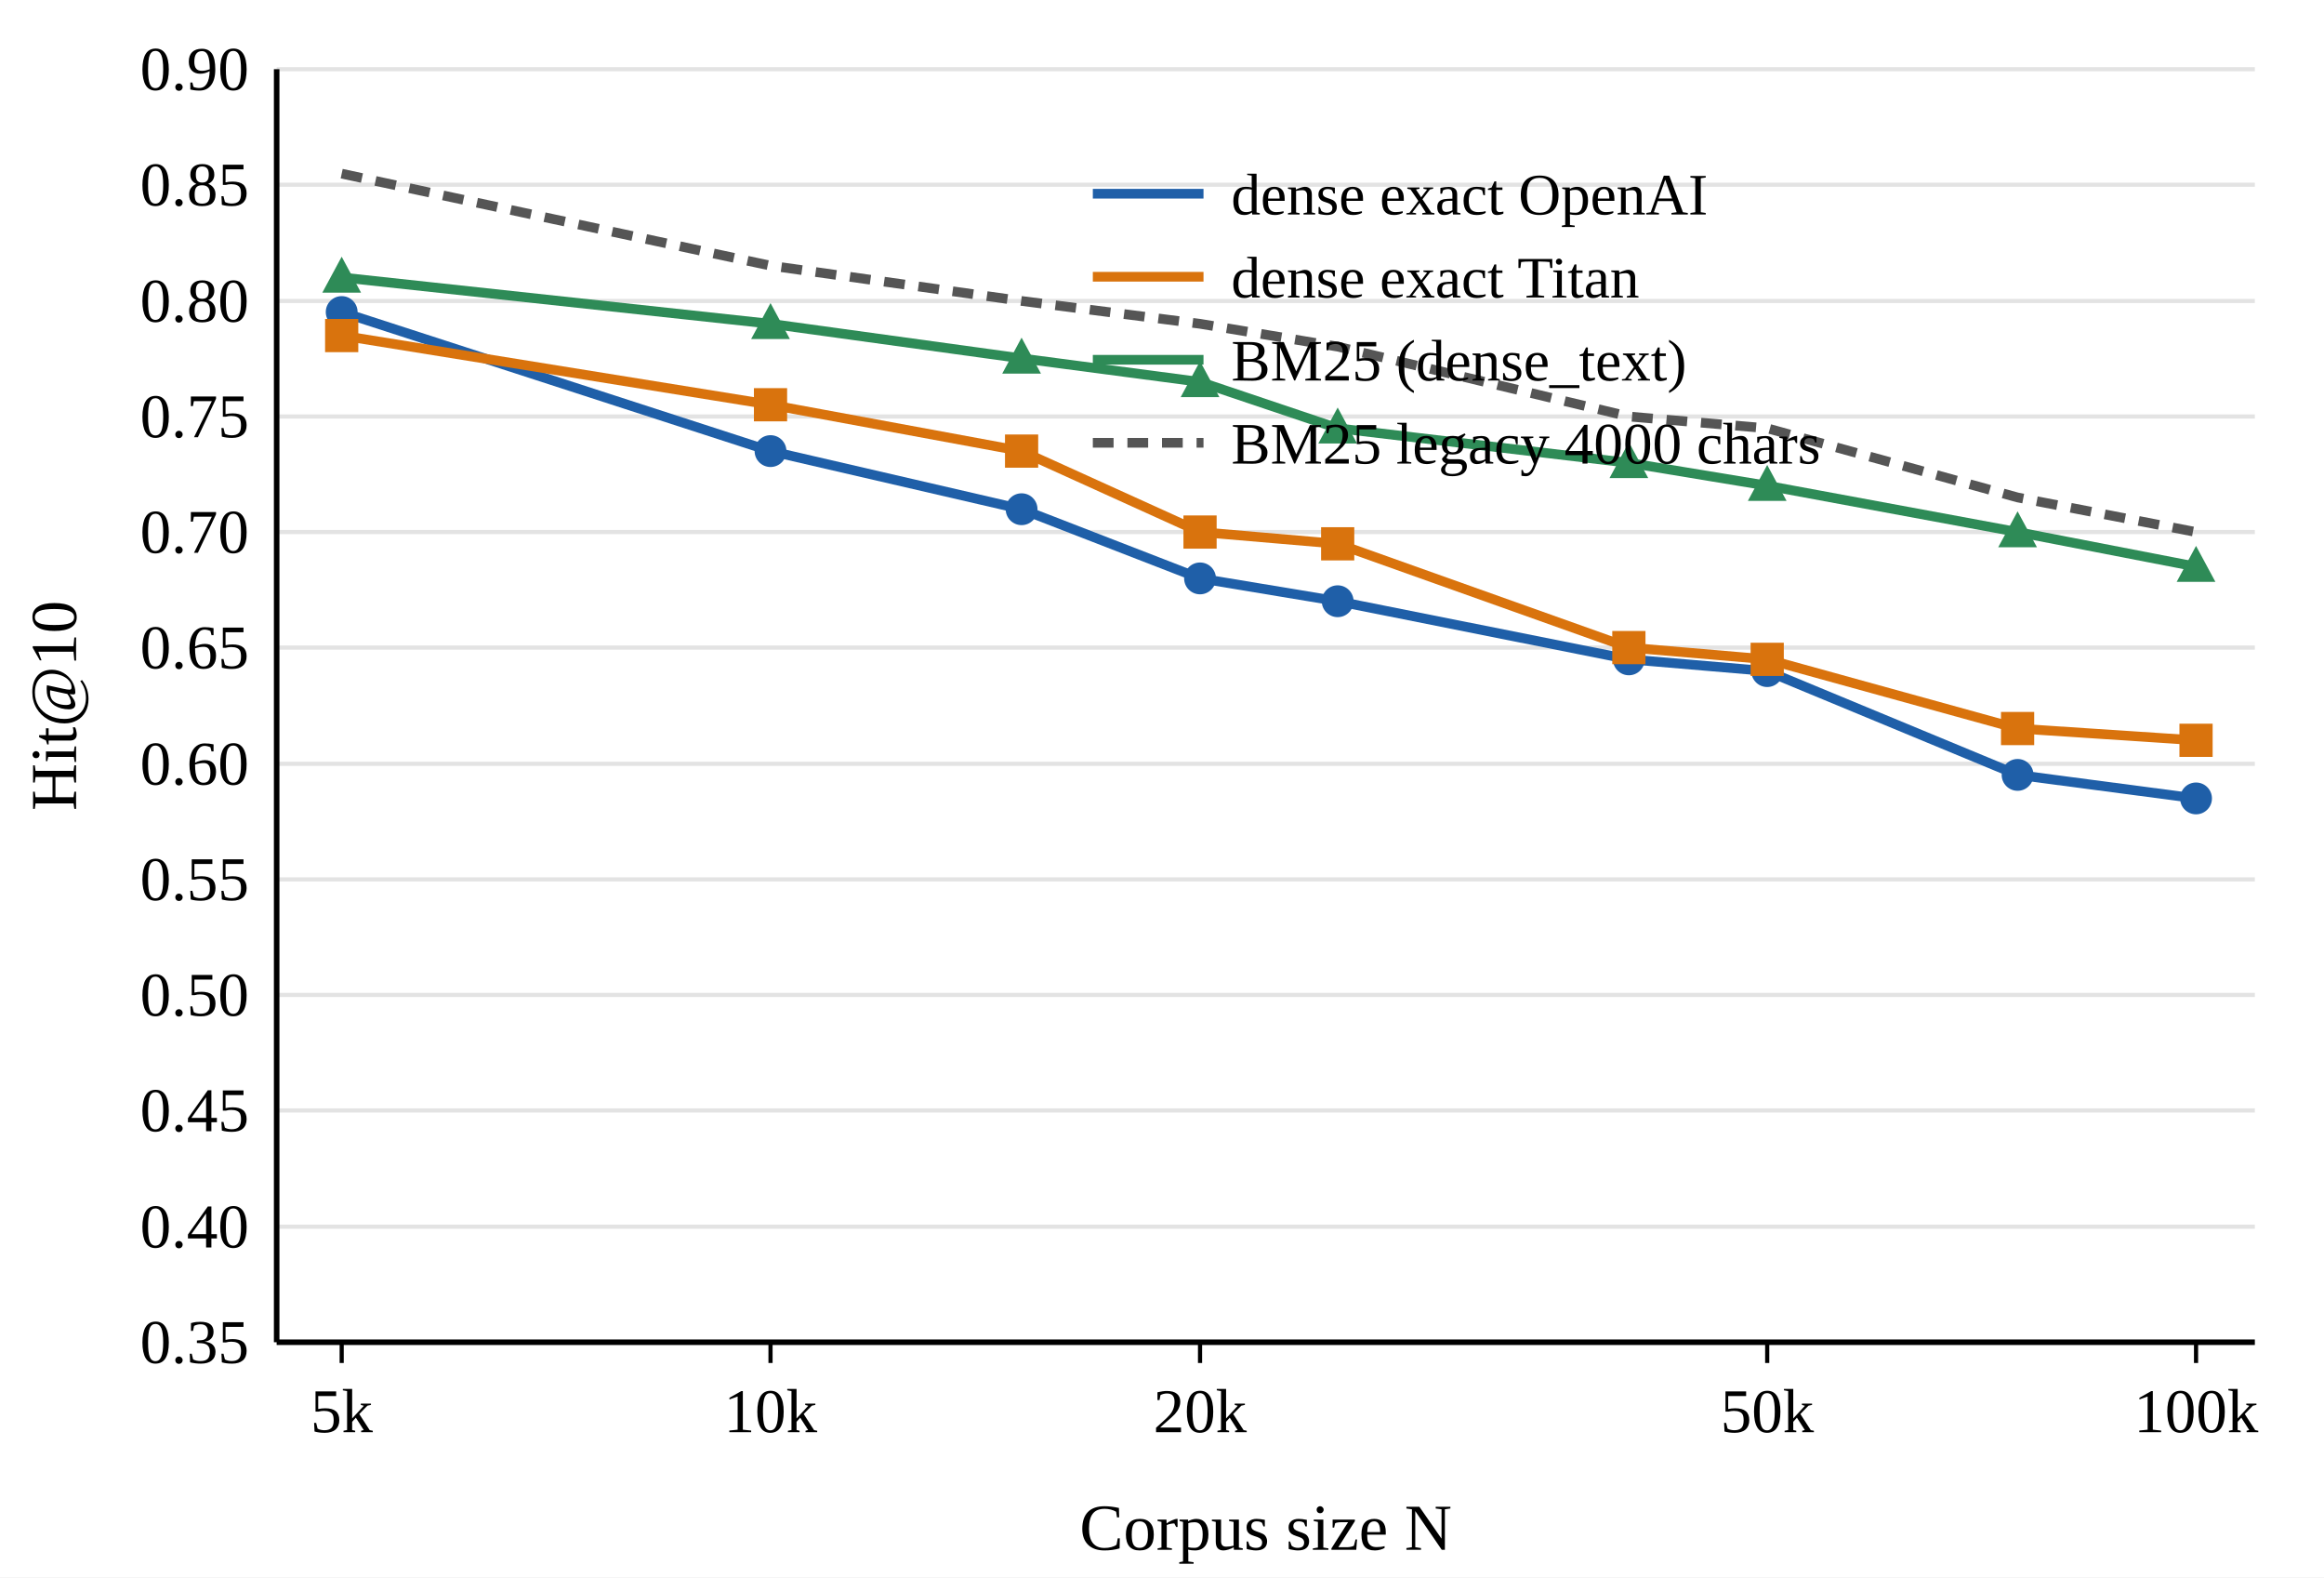
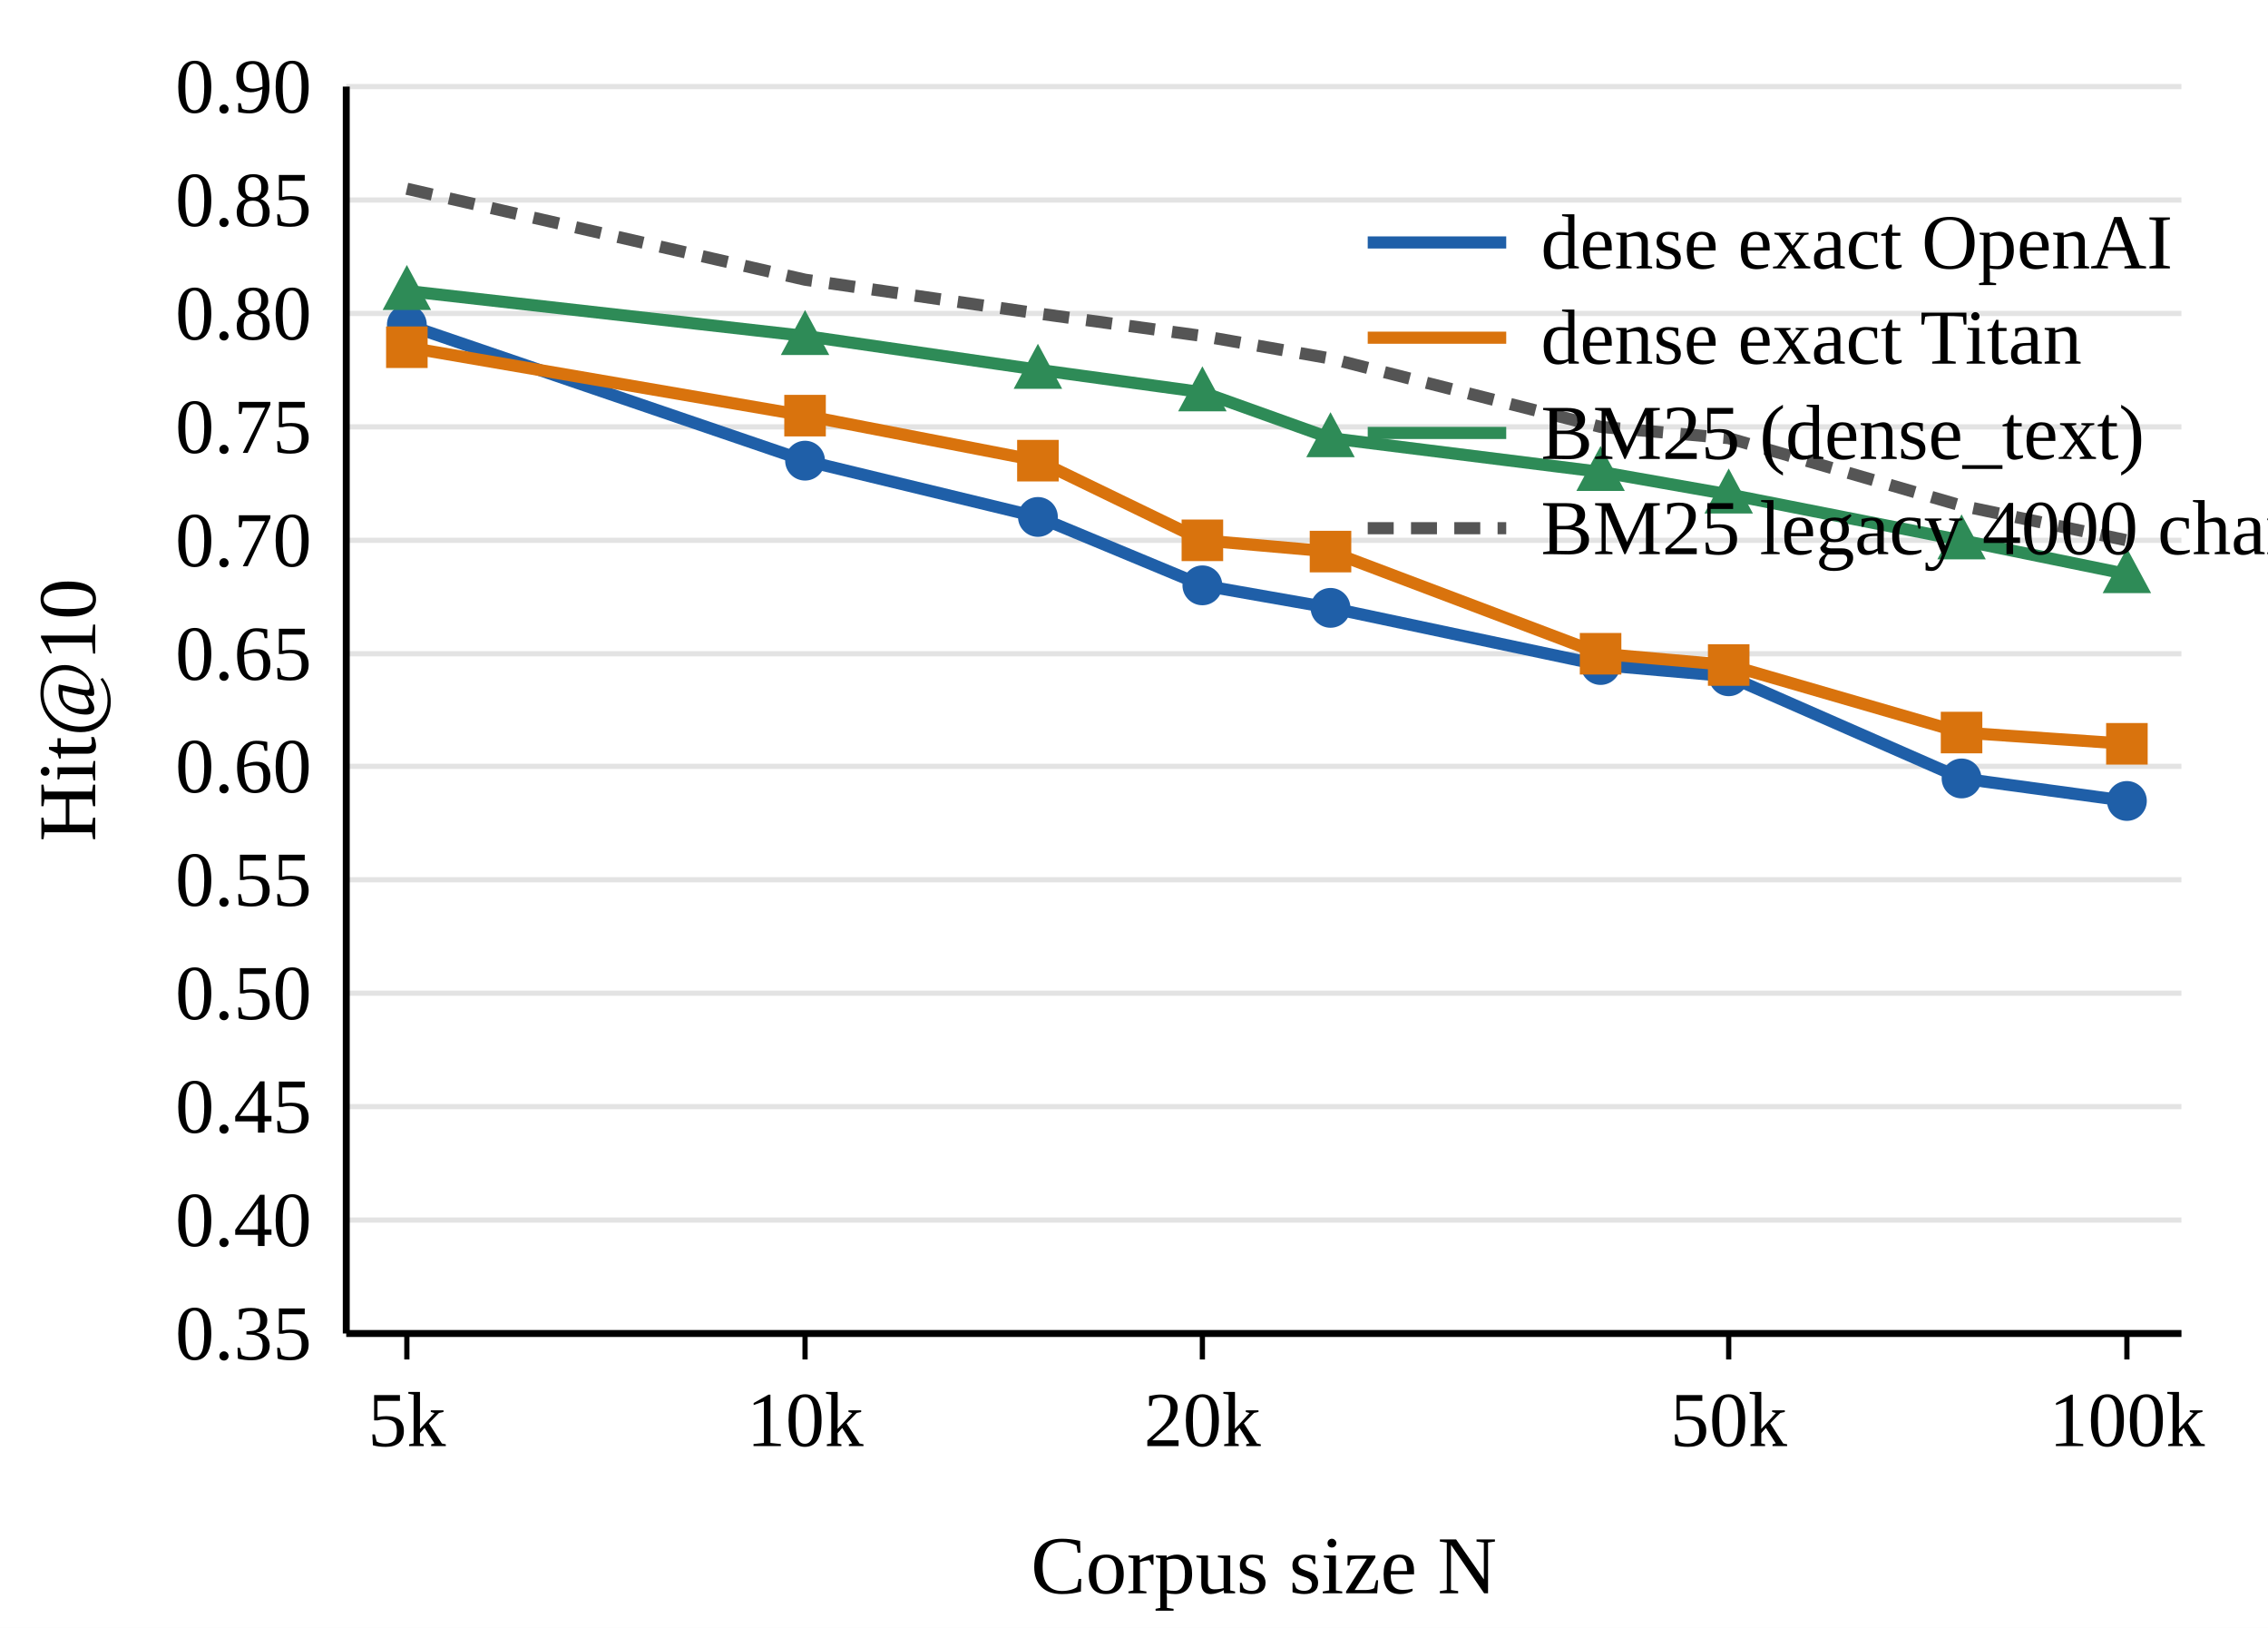
- <svg xmlns="http://www.w3.org/2000/svg" width="336" height="228" viewBox="0 0 336 228" font-family="Times New Roman, Times, serif">
-   <rect width="336" height="228" fill="#fff" />
-   <line x1="40" x2="326" y1="194.0" y2="194.0" stroke="#e3e3e3" stroke-width="0.6" />
-   <text x="36" y="197.0" font-size="9" text-anchor="end">0.35</text>
-   <line x1="40" x2="326" y1="177.3" y2="177.3" stroke="#e3e3e3" stroke-width="0.6" />
-   <text x="36" y="180.3" font-size="9" text-anchor="end">0.40</text>
-   <line x1="40" x2="326" y1="160.5" y2="160.5" stroke="#e3e3e3" stroke-width="0.6" />
-   <text x="36" y="163.5" font-size="9" text-anchor="end">0.45</text>
-   <line x1="40" x2="326" y1="143.8" y2="143.8" stroke="#e3e3e3" stroke-width="0.6" />
-   <text x="36" y="146.8" font-size="9" text-anchor="end">0.50</text>
-   <line x1="40" x2="326" y1="127.1" y2="127.1" stroke="#e3e3e3" stroke-width="0.6" />
-   <text x="36" y="130.1" font-size="9" text-anchor="end">0.55</text>
-   <line x1="40" x2="326" y1="110.4" y2="110.4" stroke="#e3e3e3" stroke-width="0.6" />
-   <text x="36" y="113.4" font-size="9" text-anchor="end">0.60</text>
-   <line x1="40" x2="326" y1="93.6" y2="93.6" stroke="#e3e3e3" stroke-width="0.6" />
-   <text x="36" y="96.6" font-size="9" text-anchor="end">0.65</text>
-   <line x1="40" x2="326" y1="76.9" y2="76.9" stroke="#e3e3e3" stroke-width="0.6" />
-   <text x="36" y="79.9" font-size="9" text-anchor="end">0.70</text>
-   <line x1="40" x2="326" y1="60.2" y2="60.2" stroke="#e3e3e3" stroke-width="0.6" />
-   <text x="36" y="63.2" font-size="9" text-anchor="end">0.75</text>
-   <line x1="40" x2="326" y1="43.5" y2="43.5" stroke="#e3e3e3" stroke-width="0.6" />
-   <text x="36" y="46.5" font-size="9" text-anchor="end">0.80</text>
-   <line x1="40" x2="326" y1="26.7" y2="26.7" stroke="#e3e3e3" stroke-width="0.6" />
-   <text x="36" y="29.7" font-size="9" text-anchor="end">0.85</text>
-   <line x1="40" x2="326" y1="10.0" y2="10.0" stroke="#e3e3e3" stroke-width="0.6" />
+ <svg xmlns="http://www.w3.org/2000/svg" width="262" height="188" viewBox="0 0 262 188" font-family="Times New Roman, Times, serif">
+   <rect width="262" height="188" fill="#fff" />
+   <line x1="40" x2="252" y1="154.0" y2="154.0" stroke="#e3e3e3" stroke-width="0.6" />
+   <text x="36" y="157.0" font-size="9" text-anchor="end">0.35</text>
+   <line x1="40" x2="252" y1="140.9" y2="140.9" stroke="#e3e3e3" stroke-width="0.6" />
+   <text x="36" y="143.9" font-size="9" text-anchor="end">0.40</text>
+   <line x1="40" x2="252" y1="127.8" y2="127.8" stroke="#e3e3e3" stroke-width="0.6" />
+   <text x="36" y="130.8" font-size="9" text-anchor="end">0.45</text>
+   <line x1="40" x2="252" y1="114.7" y2="114.7" stroke="#e3e3e3" stroke-width="0.6" />
+   <text x="36" y="117.7" font-size="9" text-anchor="end">0.50</text>
+   <line x1="40" x2="252" y1="101.6" y2="101.6" stroke="#e3e3e3" stroke-width="0.6" />
+   <text x="36" y="104.6" font-size="9" text-anchor="end">0.55</text>
+   <line x1="40" x2="252" y1="88.5" y2="88.5" stroke="#e3e3e3" stroke-width="0.6" />
+   <text x="36" y="91.5" font-size="9" text-anchor="end">0.60</text>
+   <line x1="40" x2="252" y1="75.5" y2="75.5" stroke="#e3e3e3" stroke-width="0.6" />
+   <text x="36" y="78.5" font-size="9" text-anchor="end">0.65</text>
+   <line x1="40" x2="252" y1="62.4" y2="62.4" stroke="#e3e3e3" stroke-width="0.6" />
+   <text x="36" y="65.4" font-size="9" text-anchor="end">0.70</text>
+   <line x1="40" x2="252" y1="49.3" y2="49.3" stroke="#e3e3e3" stroke-width="0.6" />
+   <text x="36" y="52.3" font-size="9" text-anchor="end">0.75</text>
+   <line x1="40" x2="252" y1="36.2" y2="36.2" stroke="#e3e3e3" stroke-width="0.6" />
+   <text x="36" y="39.2" font-size="9" text-anchor="end">0.80</text>
+   <line x1="40" x2="252" y1="23.1" y2="23.1" stroke="#e3e3e3" stroke-width="0.6" />
+   <text x="36" y="26.1" font-size="9" text-anchor="end">0.85</text>
+   <line x1="40" x2="252" y1="10.0" y2="10.0" stroke="#e3e3e3" stroke-width="0.6" />
  <text x="36" y="13.0" font-size="9" text-anchor="end">0.90</text>
-   <line x1="49.4" x2="49.4" y1="194" y2="197" stroke="#000" stroke-width="0.6" />
-   <text x="49.4" y="207" font-size="9" text-anchor="middle">5k</text>
-   <line x1="111.4" x2="111.4" y1="194" y2="197" stroke="#000" stroke-width="0.6" />
-   <text x="111.4" y="207" font-size="9" text-anchor="middle">10k</text>
-   <line x1="173.5" x2="173.5" y1="194" y2="197" stroke="#000" stroke-width="0.6" />
-   <text x="173.5" y="207" font-size="9" text-anchor="middle">20k</text>
-   <line x1="255.5" x2="255.5" y1="194" y2="197" stroke="#000" stroke-width="0.6" />
-   <text x="255.5" y="207" font-size="9" text-anchor="middle">50k</text>
-   <line x1="317.5" x2="317.5" y1="194" y2="197" stroke="#000" stroke-width="0.6" />
-   <text x="317.5" y="207" font-size="9" text-anchor="middle">100k</text>
-   <line x1="40" x2="326" y1="194" y2="194" stroke="#000" stroke-width="0.8" />
-   <line x1="40" x2="40" y1="10" y2="194" stroke="#000" stroke-width="0.8" />
-   <text x="183.0" y="224" font-size="9.5" text-anchor="middle">Corpus size N</text>
-   <text x="11" y="102.0" font-size="9.5" text-anchor="middle" transform="rotate(-90 11 102.0)">Hit@10</text>
-   <polyline points="49.4,45.1 111.4,65.2 147.7,73.6 173.5,83.6 193.4,86.9 235.5,95.3 255.5,97.0 291.7,112.0 317.5,115.4" fill="none" stroke="#1f5fa8" stroke-width="1.4" />
-   <circle cx="49.4" cy="45.1" r="2.3" fill="#1f5fa8" />
-   <circle cx="111.4" cy="65.2" r="2.3" fill="#1f5fa8" />
-   <circle cx="147.7" cy="73.6" r="2.3" fill="#1f5fa8" />
-   <circle cx="173.5" cy="83.6" r="2.3" fill="#1f5fa8" />
-   <circle cx="193.4" cy="86.9" r="2.3" fill="#1f5fa8" />
-   <circle cx="235.5" cy="95.3" r="2.3" fill="#1f5fa8" />
-   <circle cx="255.5" cy="97.0" r="2.3" fill="#1f5fa8" />
-   <circle cx="291.7" cy="112.0" r="2.3" fill="#1f5fa8" />
-   <circle cx="317.5" cy="115.4" r="2.3" fill="#1f5fa8" />
-   <polyline points="49.4,48.5 111.4,58.5 147.7,65.2 173.5,76.9 193.4,78.6 235.5,93.6 255.5,95.3 291.7,105.3 317.5,107.0" fill="none" stroke="#d9730d" stroke-width="1.4" />
-   <rect x="47.0" y="46.1" width="4.8" height="4.8" fill="#d9730d" />
-   <rect x="109.0" y="56.1" width="4.8" height="4.8" fill="#d9730d" />
-   <rect x="145.3" y="62.8" width="4.8" height="4.8" fill="#d9730d" />
-   <rect x="171.1" y="74.5" width="4.8" height="4.8" fill="#d9730d" />
-   <rect x="191.0" y="76.2" width="4.8" height="4.8" fill="#d9730d" />
-   <rect x="233.1" y="91.2" width="4.8" height="4.8" fill="#d9730d" />
-   <rect x="253.1" y="92.9" width="4.8" height="4.8" fill="#d9730d" />
-   <rect x="289.3" y="102.9" width="4.8" height="4.8" fill="#d9730d" />
-   <rect x="315.1" y="104.6" width="4.8" height="4.8" fill="#d9730d" />
-   <polyline points="49.4,40.1 111.4,46.8 147.7,51.8 173.5,55.2 193.4,61.9 235.5,66.9 255.5,70.2 291.7,76.9 317.5,81.9" fill="none" stroke="#2e8b57" stroke-width="1.4" />
-   <polygon points="49.4,37.1 46.6,42.3 52.2,42.3" fill="#2e8b57" />
-   <polygon points="111.4,43.8 108.6,49.0 114.2,49.0" fill="#2e8b57" />
-   <polygon points="147.7,48.8 144.9,54.0 150.5,54.0" fill="#2e8b57" />
-   <polygon points="173.5,52.2 170.7,57.4 176.3,57.4" fill="#2e8b57" />
-   <polygon points="193.4,58.9 190.6,64.1 196.2,64.1" fill="#2e8b57" />
-   <polygon points="235.5,63.9 232.7,69.1 238.3,69.1" fill="#2e8b57" />
-   <polygon points="255.5,67.2 252.7,72.4 258.3,72.4" fill="#2e8b57" />
-   <polygon points="291.7,73.9 288.9,79.1 294.5,79.1" fill="#2e8b57" />
-   <polygon points="317.5,78.9 314.7,84.1 320.3,84.1" fill="#2e8b57" />
-   <polyline points="49.4,25.1 111.4,38.4 147.7,43.5 173.5,46.8 193.4,50.1 235.5,60.2 255.5,61.9 291.7,71.9 317.5,76.9" fill="none" stroke="#555555" stroke-width="1.4" stroke-dasharray="3 2" />
+   <line x1="47.0" x2="47.0" y1="154" y2="157" stroke="#000" stroke-width="0.6" />
+   <text x="47.0" y="167" font-size="9" text-anchor="middle">5k</text>
+   <line x1="93.0" x2="93.0" y1="154" y2="157" stroke="#000" stroke-width="0.6" />
+   <text x="93.0" y="167" font-size="9" text-anchor="middle">10k</text>
+   <line x1="138.9" x2="138.9" y1="154" y2="157" stroke="#000" stroke-width="0.6" />
+   <text x="138.9" y="167" font-size="9" text-anchor="middle">20k</text>
+   <line x1="199.7" x2="199.7" y1="154" y2="157" stroke="#000" stroke-width="0.6" />
+   <text x="199.7" y="167" font-size="9" text-anchor="middle">50k</text>
+   <line x1="245.7" x2="245.7" y1="154" y2="157" stroke="#000" stroke-width="0.6" />
+   <text x="245.7" y="167" font-size="9" text-anchor="middle">100k</text>
+   <line x1="40" x2="252" y1="154" y2="154" stroke="#000" stroke-width="0.8" />
+   <line x1="40" x2="40" y1="10" y2="154" stroke="#000" stroke-width="0.8" />
+   <text x="146.0" y="184" font-size="9.5" text-anchor="middle">Corpus size N</text>
+   <text x="11" y="82.0" font-size="9.5" text-anchor="middle" transform="rotate(-90 11 82.0)">Hit@10</text>
+   <polyline points="47.0,37.5 93.0,53.2 119.9,59.7 138.9,67.6 153.7,70.2 184.9,76.8 199.7,78.1 226.6,89.9 245.7,92.5" fill="none" stroke="#1f5fa8" stroke-width="1.4" />
+   <circle cx="47.0" cy="37.5" r="2.3" fill="#1f5fa8" />
+   <circle cx="93.0" cy="53.2" r="2.3" fill="#1f5fa8" />
+   <circle cx="119.9" cy="59.7" r="2.3" fill="#1f5fa8" />
+   <circle cx="138.9" cy="67.6" r="2.3" fill="#1f5fa8" />
+   <circle cx="153.7" cy="70.2" r="2.3" fill="#1f5fa8" />
+   <circle cx="184.9" cy="76.8" r="2.3" fill="#1f5fa8" />
+   <circle cx="199.7" cy="78.1" r="2.3" fill="#1f5fa8" />
+   <circle cx="226.6" cy="89.9" r="2.3" fill="#1f5fa8" />
+   <circle cx="245.7" cy="92.5" r="2.3" fill="#1f5fa8" />
+   <polyline points="47.0,40.1 93.0,48.0 119.9,53.2 138.9,62.4 153.7,63.7 184.9,75.5 199.7,76.8 226.6,84.6 245.7,85.9" fill="none" stroke="#d9730d" stroke-width="1.4" />
+   <rect x="44.6" y="37.7" width="4.8" height="4.8" fill="#d9730d" />
+   <rect x="90.6" y="45.6" width="4.8" height="4.8" fill="#d9730d" />
+   <rect x="117.5" y="50.8" width="4.8" height="4.8" fill="#d9730d" />
+   <rect x="136.5" y="60.0" width="4.8" height="4.8" fill="#d9730d" />
+   <rect x="151.3" y="61.3" width="4.8" height="4.8" fill="#d9730d" />
+   <rect x="182.5" y="73.1" width="4.8" height="4.8" fill="#d9730d" />
+   <rect x="197.3" y="74.4" width="4.8" height="4.8" fill="#d9730d" />
+   <rect x="224.2" y="82.2" width="4.8" height="4.8" fill="#d9730d" />
+   <rect x="243.3" y="83.5" width="4.8" height="4.8" fill="#d9730d" />
+   <polyline points="47.0,33.6 93.0,38.8 119.9,42.7 138.9,45.3 153.7,50.6 184.9,54.5 199.7,57.1 226.6,62.4 245.7,66.3" fill="none" stroke="#2e8b57" stroke-width="1.4" />
+   <polygon points="47.0,30.6 44.2,35.8 49.8,35.8" fill="#2e8b57" />
+   <polygon points="93.0,35.8 90.2,41.0 95.8,41.0" fill="#2e8b57" />
+   <polygon points="119.9,39.7 117.1,44.9 122.7,44.9" fill="#2e8b57" />
+   <polygon points="138.9,42.3 136.1,47.5 141.7,47.5" fill="#2e8b57" />
+   <polygon points="153.7,47.6 150.9,52.8 156.5,52.8" fill="#2e8b57" />
+   <polygon points="184.9,51.5 182.1,56.7 187.7,56.7" fill="#2e8b57" />
+   <polygon points="199.7,54.1 196.9,59.3 202.5,59.3" fill="#2e8b57" />
+   <polygon points="226.6,59.4 223.8,64.6 229.4,64.6" fill="#2e8b57" />
+   <polygon points="245.7,63.3 242.9,68.5 248.5,68.5" fill="#2e8b57" />
+   <polyline points="47.0,21.8 93.0,32.3 119.9,36.2 138.9,38.8 153.7,41.4 184.9,49.3 199.7,50.6 226.6,58.4 245.7,62.4" fill="none" stroke="#555555" stroke-width="1.4" stroke-dasharray="3 2" />
  <line x1="158" x2="174" y1="28" y2="28" stroke="#1f5fa8" stroke-width="1.4" />
-   <text x="178" y="31" font-size="8.5">dense exact OpenAI</text>
-   <line x1="158" x2="174" y1="40" y2="40" stroke="#d9730d" stroke-width="1.4" />
-   <text x="178" y="43" font-size="8.5">dense exact Titan</text>
-   <line x1="158" x2="174" y1="52" y2="52" stroke="#2e8b57" stroke-width="1.4" />
-   <text x="178" y="55" font-size="8.5">BM25 (dense_text)</text>
-   <line x1="158" x2="174" y1="64" y2="64" stroke="#555555" stroke-width="1.4" stroke-dasharray="3 2" />
-   <text x="178" y="67" font-size="8.5">BM25 legacy 4000 chars</text>
+   <text x="178" y="31" font-size="9">dense exact OpenAI</text>
+   <line x1="158" x2="174" y1="39" y2="39" stroke="#d9730d" stroke-width="1.4" />
+   <text x="178" y="42" font-size="9">dense exact Titan</text>
+   <line x1="158" x2="174" y1="50" y2="50" stroke="#2e8b57" stroke-width="1.4" />
+   <text x="178" y="53" font-size="9">BM25 (dense_text)</text>
+   <line x1="158" x2="174" y1="61" y2="61" stroke="#555555" stroke-width="1.4" stroke-dasharray="3 2" />
+   <text x="178" y="64" font-size="9">BM25 legacy 4000 chars</text>
</svg>
